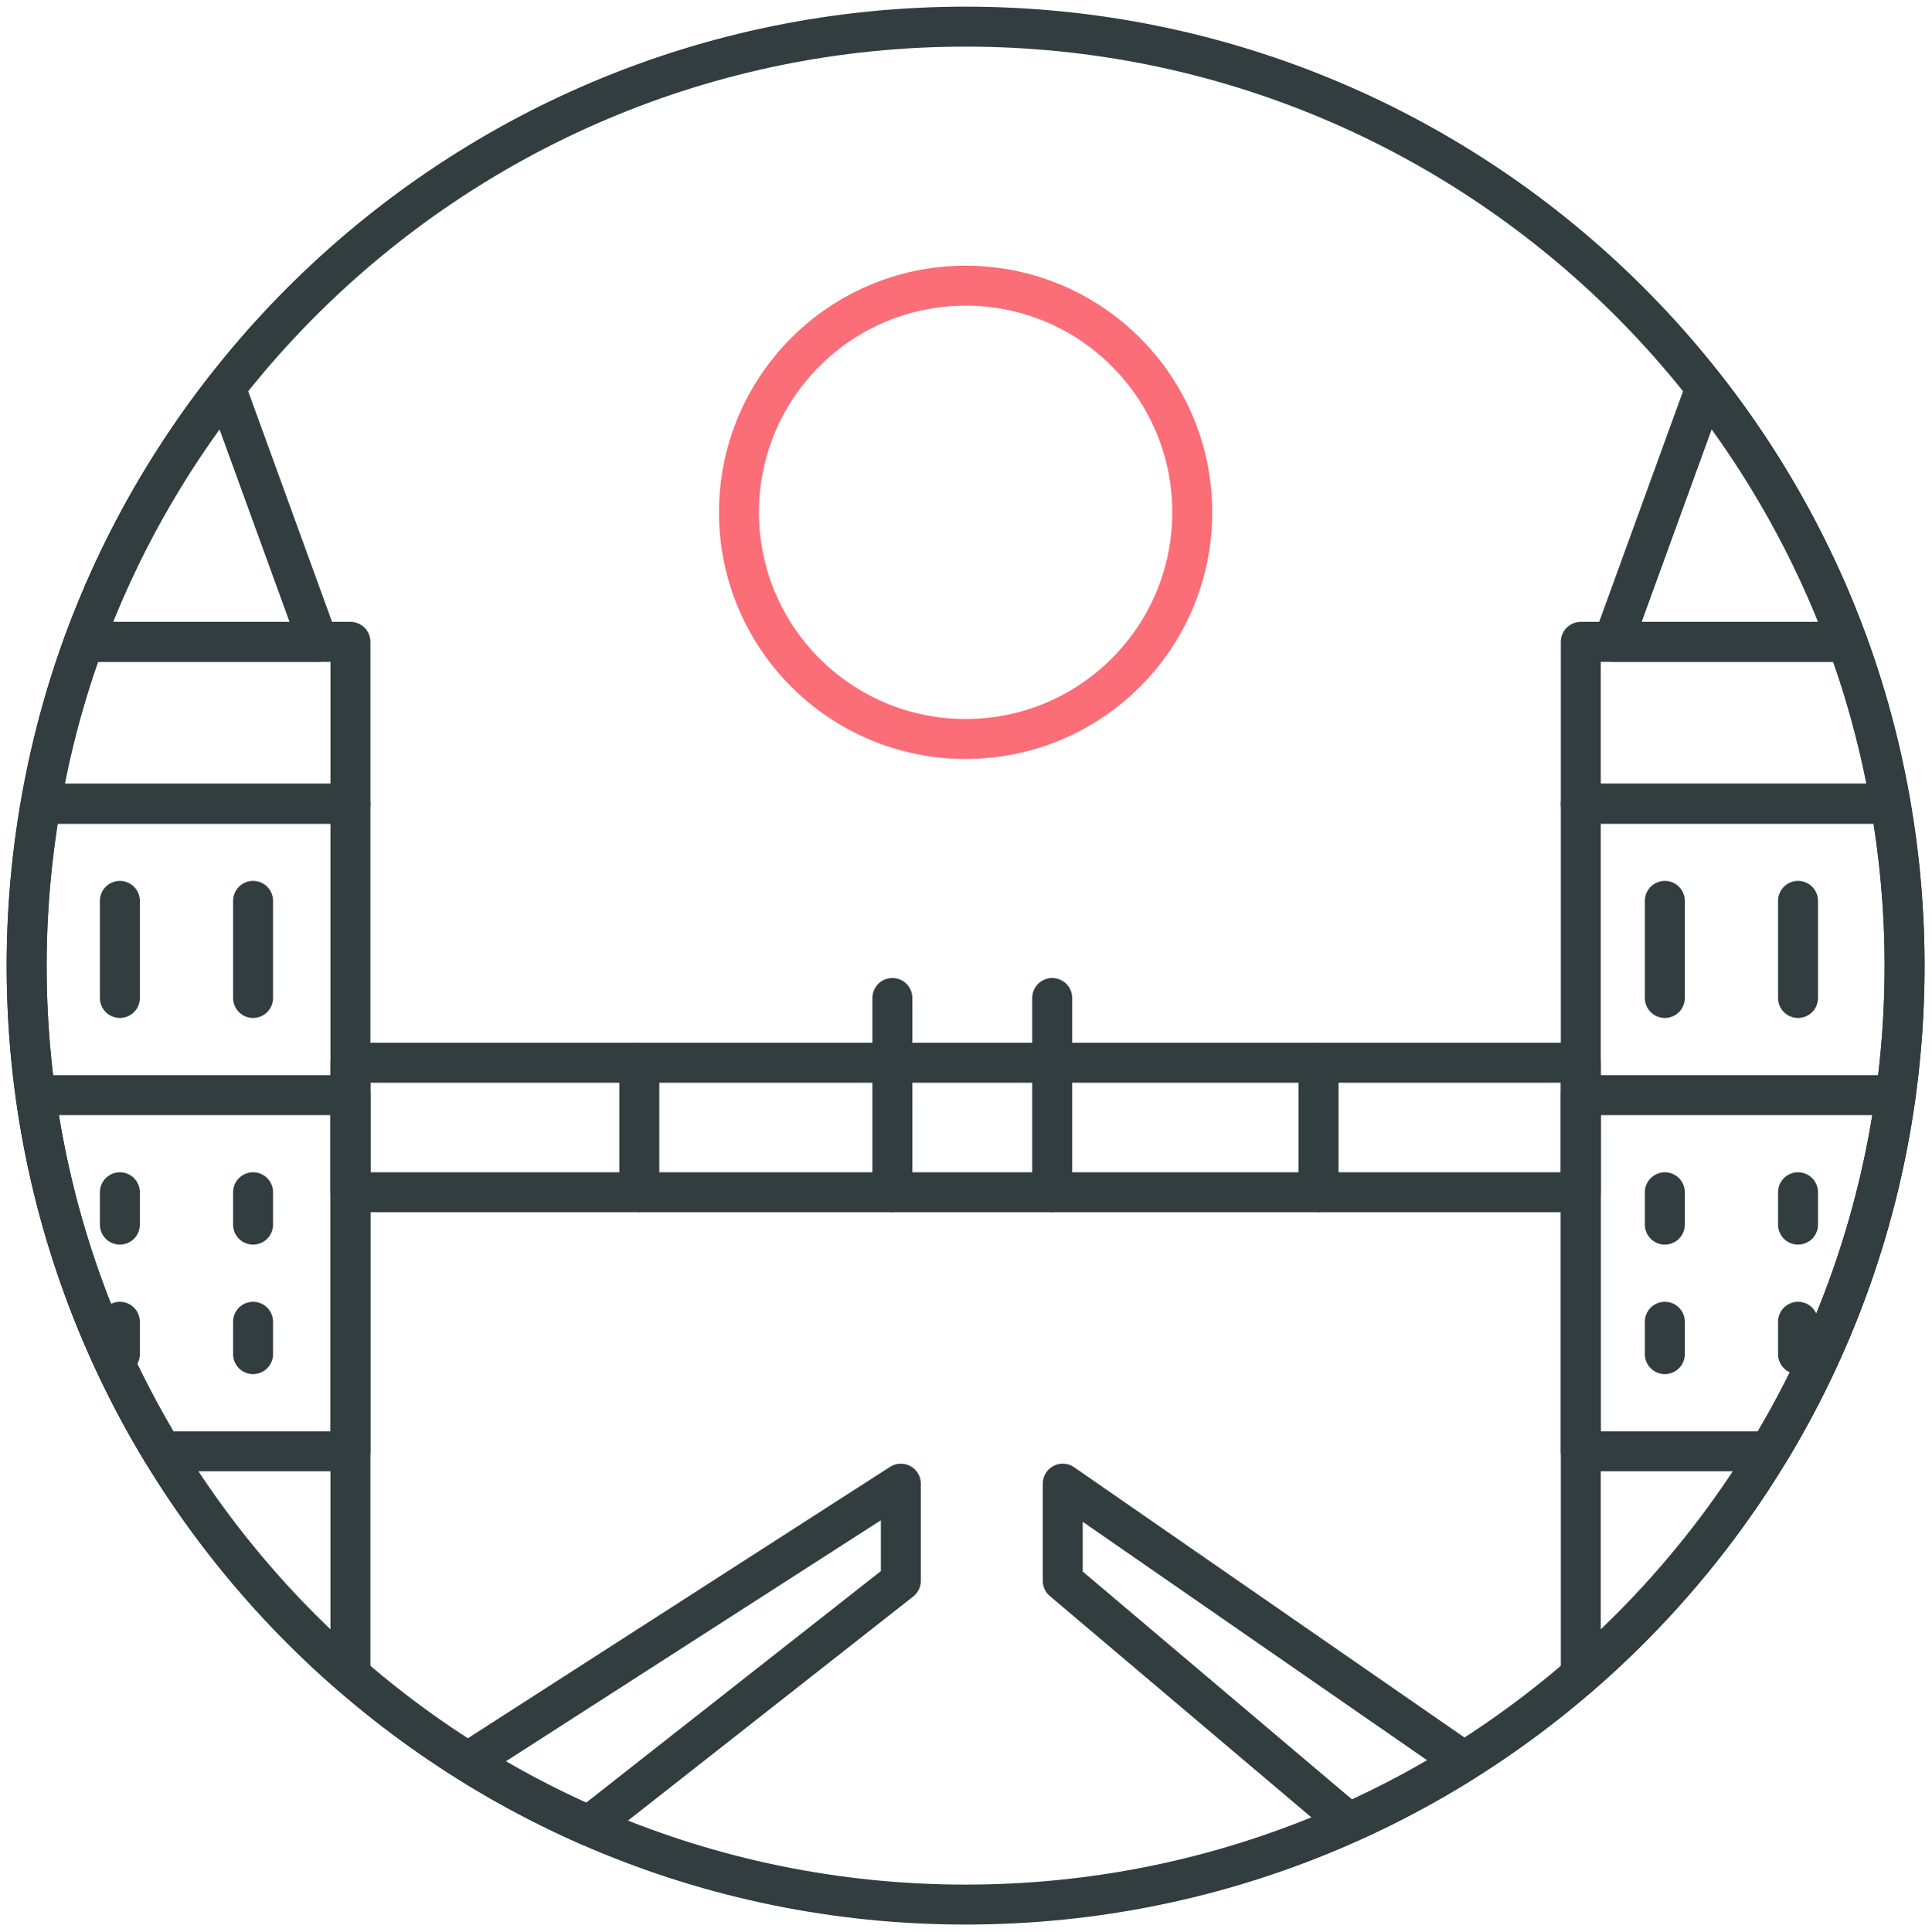
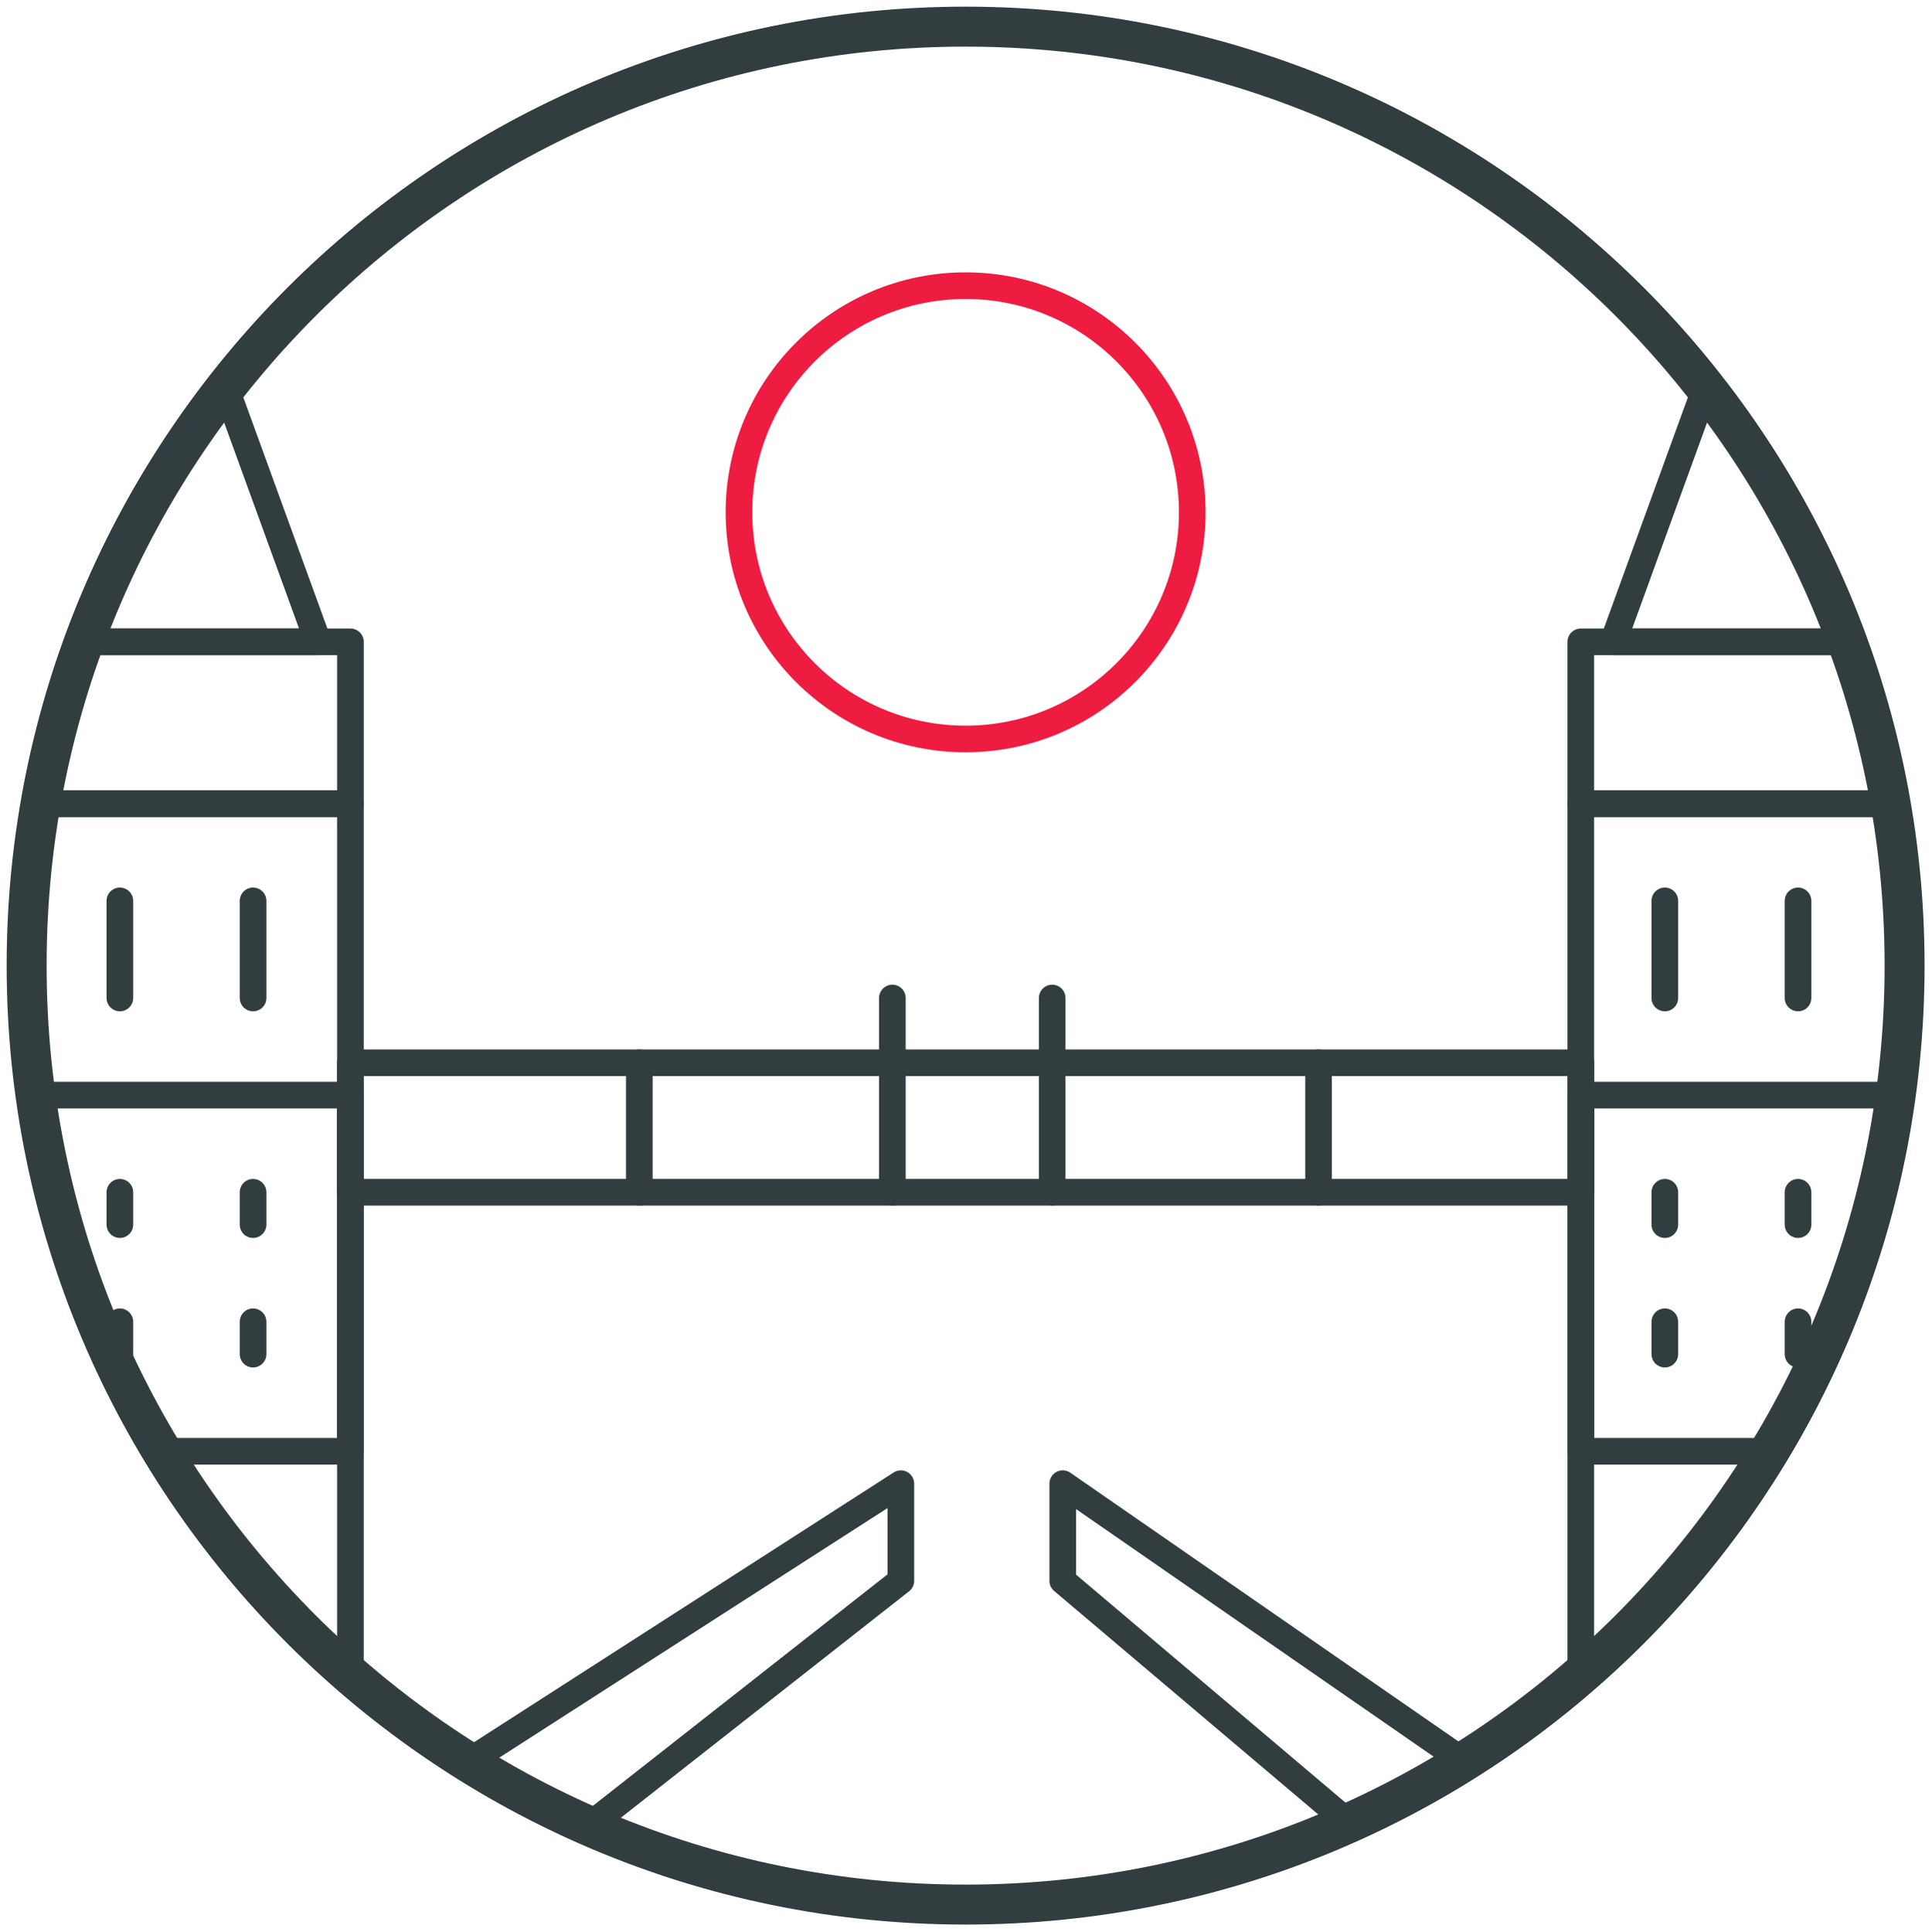
<svg xmlns="http://www.w3.org/2000/svg" width="145px" height="145px" viewBox="0 0 145 145" version="1.1">
  <defs />
  <g id="meetups" stroke="none" stroke-width="1" fill="none" fill-rule="evenodd" stroke-linecap="round" stroke-linejoin="round">
-     <g id="chapters" transform="translate(-958, -308)" stroke-width="3">
+     <g id="chapters" transform="translate(-958, -308)">
      <g id="meetup" transform="translate(-96, -30)">
        <g id="london-art" transform="translate(1056, 340)">
-           <polygon id="Shape" stroke="#313D3E" points="24.31 87.517 116.69 87.517 116.69 77.793 24.31 77.793" />
-           <path d="M7,65.638 L7,72.931" id="Shape" stroke="#313D3E" />
-           <path d="M7,87.517 L7,89.948" id="Shape" stroke="#313D3E" />
-           <path d="M17,87.517 L17,89.948" id="Shape" stroke="#313D3E" />
-           <path d="M7,97.241 L7,99.672" id="Shape" stroke="#313D3E" />
-           <path d="M17,97.241 L17,99.672" id="Shape" stroke="#313D3E" />
-           <path d="M17,65.638 L17,72.931" id="Shape" stroke="#313D3E" />
-           <path d="M65,72.931 L65,87.517" id="Shape" stroke="#313D3E" />
-           <path d="M77,72.931 L77,87.517" id="Shape" stroke="#313D3E" />
-           <path d="M46,77.793 L46,87.517" id="Shape" stroke="#313D3E" />
-           <path d="M97,77.793 L97,87.517" id="Shape" stroke="#313D3E" />
-           <path d="M123,65.638 L123,72.931" id="Shape" stroke="#313D3E" />
-           <path d="M123,87.517 L123,89.948" id="Shape" stroke="#313D3E" />
-           <path d="M133,87.517 L133,89.948" id="Shape" stroke="#313D3E" />
-           <path d="M123,97.241 L123,99.672" id="Shape" stroke="#313D3E" />
-           <path d="M133,97.241 L133,99.672" id="Shape" stroke="#313D3E" />
-           <path d="M133,65.638 L133,72.931" id="Shape" stroke="#313D3E" />
-           <path d="M141,70.5 C141,109.435 109.435,141 70.5,141 C31.565,141 0,109.435 0,70.5 C0,31.565 31.565,0 70.5,0 C109.435,0 141,31.565 141,70.5 L141,70.5 Z" id="Shape" stroke="#313D3E" />
-           <path d="M4.305,46.19 L21.879,46.19 L14.946,27.123 C10.475,32.841 6.853,39.254 4.305,46.19 L4.305,46.19 Z" id="Shape" stroke="#313D3E" />
-           <path d="M119.121,46.19 L136.695,46.19 C134.147,39.254 130.525,32.841 126.054,27.123 L119.121,46.19 L119.121,46.19 Z" id="Shape" stroke="#313D3E" />
-           <path d="M136.695,46.19 L116.69,46.19 L116.69,58.345 L139.935,58.345 C139.206,54.156 138.127,50.089 136.695,46.19 L136.695,46.19 Z" id="Shape" stroke="#313D3E" />
-           <path d="M116.69,58.345 L116.69,123.735 C131.575,110.809 141,91.762 141,70.5 C141,66.353 140.621,62.295 139.935,58.345 L116.69,58.345 L116.69,58.345 Z" id="Shape" stroke="#313D3E" />
-           <path d="M140.316,80.224 L116.689,80.224 L116.689,106.966 L130.845,106.966 C135.695,98.958 138.979,89.902 140.316,80.224 L140.316,80.224 Z" id="Shape" stroke="#313D3E" />
-           <path d="M77.793,109.397 L77.793,116.69 L99.266,134.859 C102.264,133.517 105.152,131.978 107.909,130.248 L77.793,109.397 L77.793,109.397 Z" id="Shape" stroke="#313D3E" />
-           <path d="M42.227,135.084 L65.638,116.691 L65.638,109.398 L33.147,130.283 C36.04,132.094 39.072,133.701 42.227,135.084 L42.227,135.084 Z" id="Shape" stroke="#313D3E" />
-           <path d="M1.066,58.345 L24.311,58.345 L24.311,46.19 L4.306,46.19 C2.872,50.089 1.795,54.156 1.066,58.345 L1.066,58.345 Z" id="Shape" stroke="#313D3E" />
-           <path d="M24.31,123.736 L24.31,58.346 L1.065,58.346 C0.379,62.296 0,66.351 0,70.501 C0,91.761 9.425,110.81 24.31,123.736 L24.31,123.736 Z" id="Shape" stroke="#313D3E" />
-           <path d="M10.154,106.966 L24.31,106.966 L24.31,80.224 L0.683,80.224 C2.02,89.902 5.304,98.958 10.154,106.966 L10.154,106.966 Z" id="Shape" stroke="#313D3E" />
-           <path d="M87.517,36.466 C87.517,45.864 79.898,53.483 70.5,53.483 C61.102,53.483 53.483,45.864 53.483,36.466 C53.483,27.067 61.102,19.448 70.5,19.448 C79.898,19.448 87.517,27.067 87.517,36.466 L87.517,36.466 Z" id="Shape" stroke="#FB6D77" />
+           <polygon id="Shape" stroke="#313D3E" stroke-width="2" points="24.31 87.517 116.69 87.517 116.69 77.793 24.31 77.793" />
+           <path d="M7,65.638 L7,72.931" id="Shape" stroke="#313D3E" stroke-width="2" />
+           <path d="M7,87.517 L7,89.948" id="Shape" stroke="#313D3E" stroke-width="2" />
+           <path d="M17,87.517 L17,89.948" id="Shape" stroke="#313D3E" stroke-width="2" />
+           <path d="M7,97.241 L7,99.672" id="Shape" stroke="#313D3E" stroke-width="2" />
+           <path d="M17,97.241 L17,99.672" id="Shape" stroke="#313D3E" stroke-width="2" />
+           <path d="M17,65.638 L17,72.931" id="Shape" stroke="#313D3E" stroke-width="2" />
+           <path d="M65,72.931 L65,87.517" id="Shape" stroke="#313D3E" stroke-width="2" />
+           <path d="M77,72.931 L77,87.517" id="Shape" stroke="#313D3E" stroke-width="2" />
+           <path d="M46,77.793 L46,87.517" id="Shape" stroke="#313D3E" stroke-width="2" />
+           <path d="M97,77.793 L97,87.517" id="Shape" stroke="#313D3E" stroke-width="2" />
+           <path d="M123,65.638 L123,72.931" id="Shape" stroke="#313D3E" stroke-width="2" />
+           <path d="M123,87.517 L123,89.948" id="Shape" stroke="#313D3E" stroke-width="2" />
+           <path d="M133,87.517 L133,89.948" id="Shape" stroke="#313D3E" stroke-width="2" />
+           <path d="M123,97.241 L123,99.672" id="Shape" stroke="#313D3E" stroke-width="2" />
+           <path d="M133,97.241 L133,99.672" id="Shape" stroke="#313D3E" stroke-width="2" />
+           <path d="M133,65.638 L133,72.931" id="Shape" stroke="#313D3E" stroke-width="2" />
+           <path d="M141,70.5 C141,109.435 109.435,141 70.5,141 C31.565,141 0,109.435 0,70.5 C0,31.565 31.565,0 70.5,0 C109.435,0 141,31.565 141,70.5 L141,70.5 Z" id="Shape" stroke="#313D3E" stroke-width="3" />
+           <path d="M4.305,46.19 L21.879,46.19 L14.946,27.123 C10.475,32.841 6.853,39.254 4.305,46.19 L4.305,46.19 Z" id="Shape" stroke="#313D3E" stroke-width="2" />
+           <path d="M119.121,46.19 L136.695,46.19 C134.147,39.254 130.525,32.841 126.054,27.123 L119.121,46.19 L119.121,46.19 Z" id="Shape" stroke="#313D3E" stroke-width="2" />
+           <path d="M136.695,46.19 L116.69,46.19 L116.69,58.345 L139.935,58.345 C139.206,54.156 138.127,50.089 136.695,46.19 L136.695,46.19 Z" id="Shape" stroke="#313D3E" stroke-width="2" />
+           <path d="M116.69,58.345 L116.69,123.735 C131.575,110.809 141,91.762 141,70.5 C141,66.353 140.621,62.295 139.935,58.345 L116.69,58.345 L116.69,58.345 Z" id="Shape" stroke="#313D3E" stroke-width="2" />
+           <path d="M140.316,80.224 L116.689,80.224 L116.689,106.966 L130.845,106.966 C135.695,98.958 138.979,89.902 140.316,80.224 L140.316,80.224 Z" id="Shape" stroke="#313D3E" stroke-width="2" />
+           <path d="M77.793,109.397 L77.793,116.69 L99.266,134.859 C102.264,133.517 105.152,131.978 107.909,130.248 L77.793,109.397 L77.793,109.397 Z" id="Shape" stroke="#313D3E" stroke-width="2" />
+           <path d="M42.227,135.084 L65.638,116.691 L65.638,109.398 L33.147,130.283 C36.04,132.094 39.072,133.701 42.227,135.084 L42.227,135.084 Z" id="Shape" stroke="#313D3E" stroke-width="2" />
+           <path d="M1.066,58.345 L24.311,58.345 L24.311,46.19 L4.306,46.19 C2.872,50.089 1.795,54.156 1.066,58.345 L1.066,58.345 Z" id="Shape" stroke="#313D3E" stroke-width="2" />
+           <path d="M24.31,123.736 L24.31,58.346 L1.065,58.346 C0.379,62.296 0,66.351 0,70.501 C0,91.761 9.425,110.81 24.31,123.736 L24.31,123.736 Z" id="Shape" stroke="#313D3E" stroke-width="2" />
+           <path d="M10.154,106.966 L24.31,106.966 L24.31,80.224 L0.683,80.224 C2.02,89.902 5.304,98.958 10.154,106.966 L10.154,106.966 Z" id="Shape" stroke="#313D3E" stroke-width="2" />
+           <path d="M87.517,36.466 C87.517,45.864 79.898,53.483 70.5,53.483 C61.102,53.483 53.483,45.864 53.483,36.466 C53.483,27.067 61.102,19.448 70.5,19.448 C79.898,19.448 87.517,27.067 87.517,36.466 L87.517,36.466 Z" id="Shape" stroke="#ED1C40" stroke-width="2" />
        </g>
      </g>
    </g>
  </g>
</svg>
